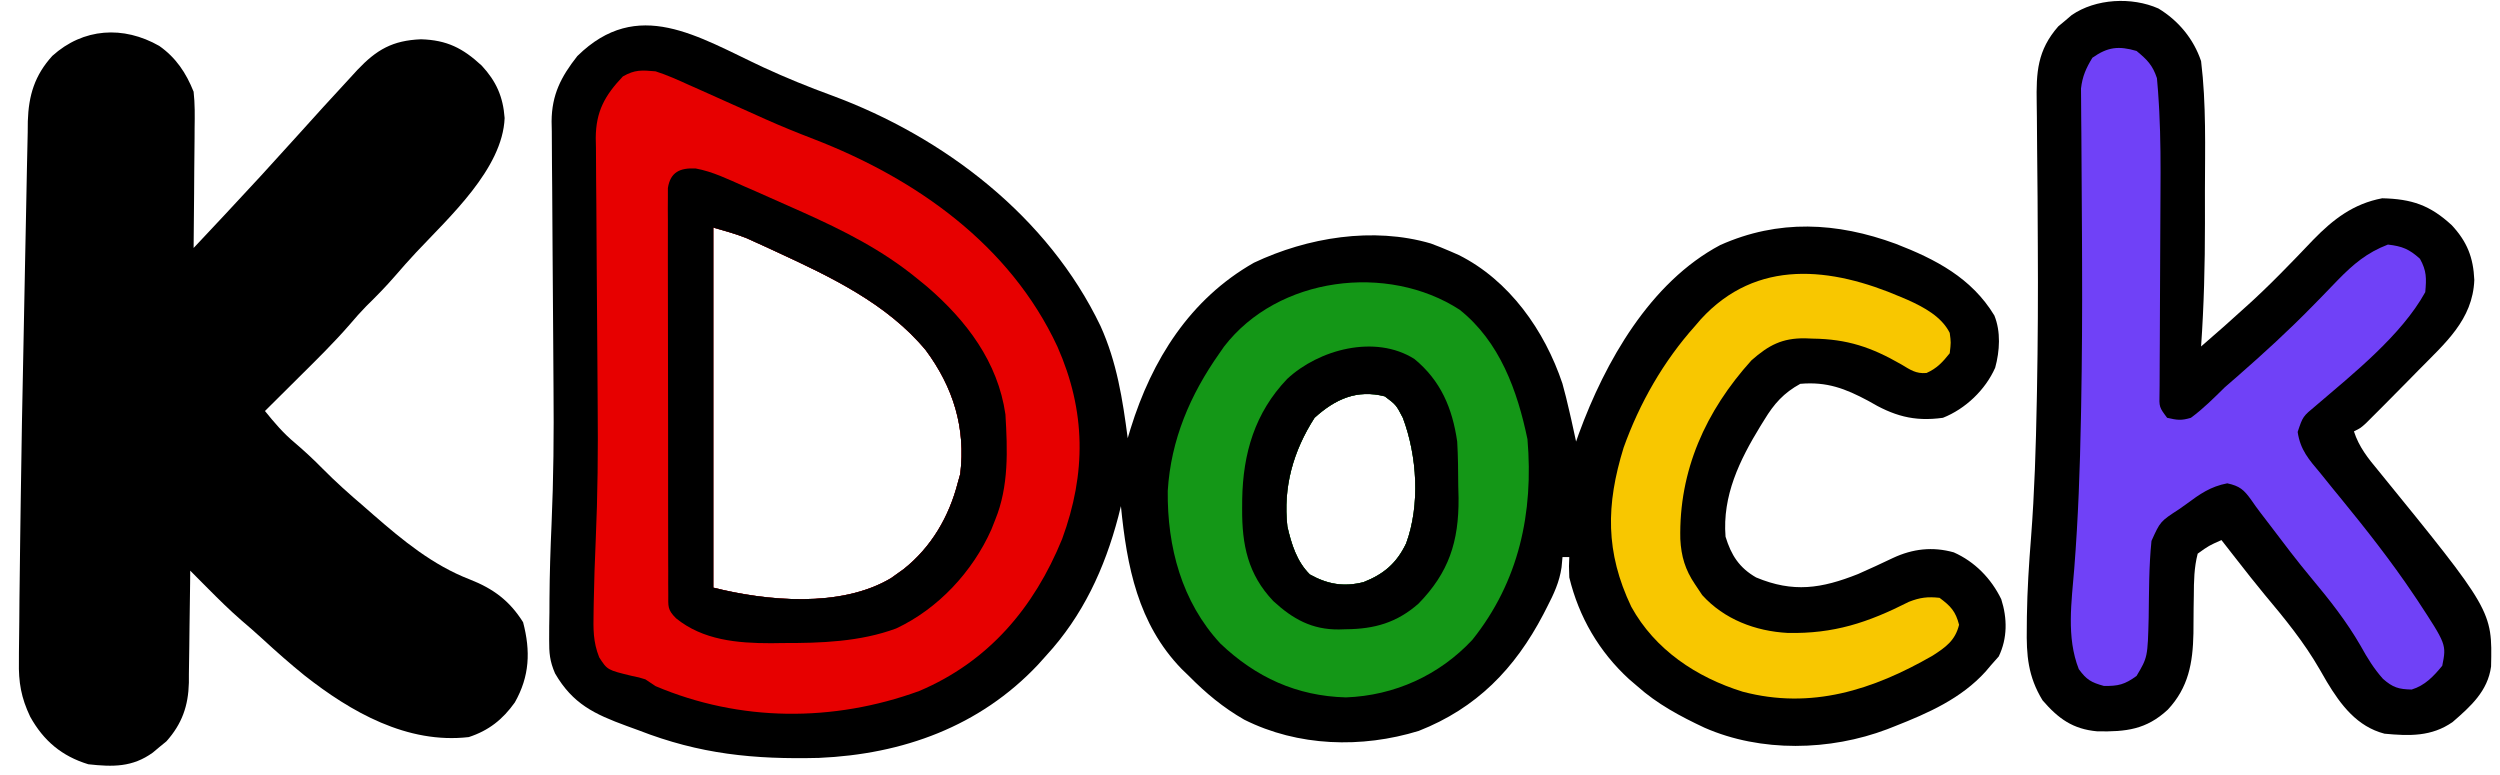
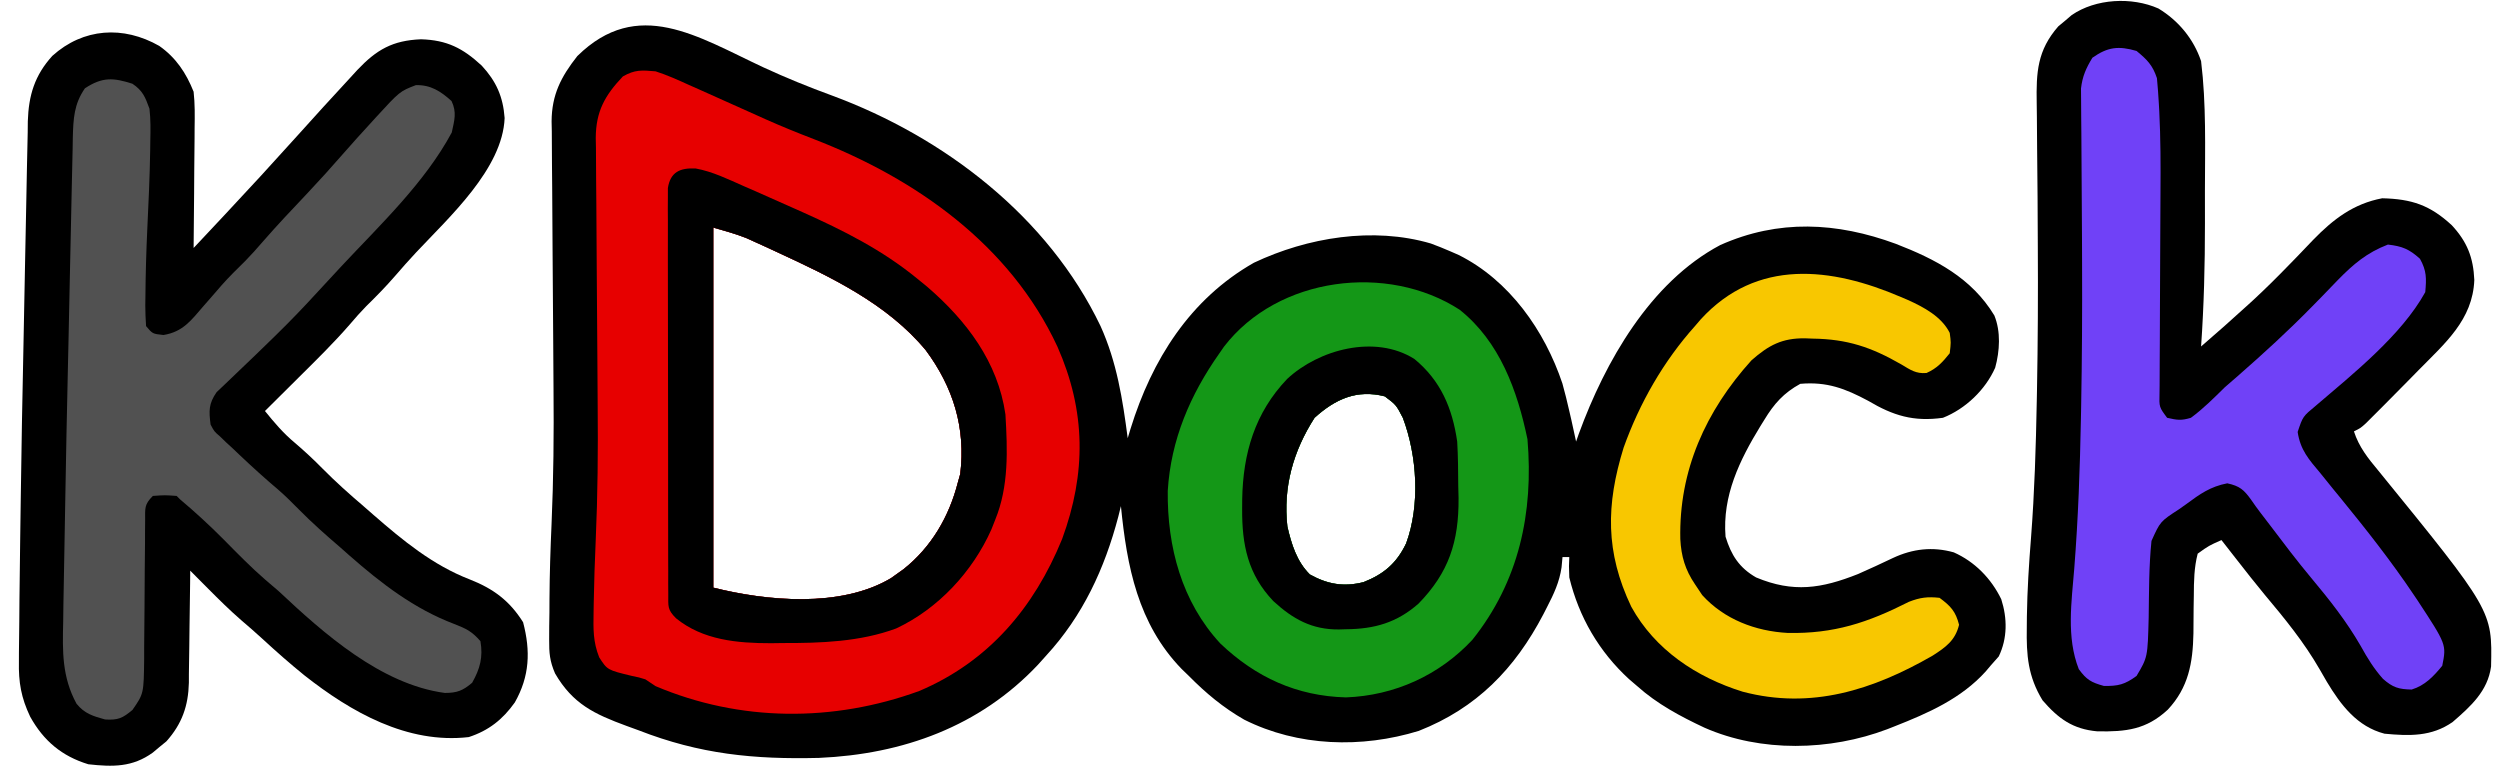
<svg xmlns="http://www.w3.org/2000/svg" version="1.1" width="736" height="228">
  <path d="M0 0 C6.642 3.067 13.331 5.792 20.202 8.3 C53.257 20.522 83.82 43.939 99.265 76.175 C104.068 86.814 105.76 97.702 107.265 109.175 C107.684 107.777 107.684 107.777 108.112 106.351 C114.393 86.104 125.558 68.252 144.417 57.523 C160.181 50.062 179.509 46.872 196.515 51.863 C198.452 52.581 200.372 53.347 202.265 54.175 C203.068 54.526 203.871 54.876 204.698 55.238 C219.628 62.69 230.023 77.517 235.233 93.066 C235.985 95.758 236.652 98.448 237.265 101.175 C237.47 102.062 237.675 102.949 237.886 103.863 C238.362 105.963 238.816 108.069 239.265 110.175 C239.667 109.028 239.667 109.028 240.077 107.859 C247.826 86.676 261.068 63.265 281.702 52.32 C298.836 44.667 316.027 45.57 333.385 51.955 C345.101 56.49 355.699 61.988 362.405 73.058 C364.343 77.831 363.994 83.516 362.647 88.425 C359.771 94.942 353.907 100.545 347.265 103.175 C338.609 104.381 332.633 102.549 325.265 98.175 C318.518 94.571 313.104 92.487 305.265 93.175 C300.379 95.852 297.548 99.051 294.702 103.738 C294.126 104.663 294.126 104.663 293.538 105.607 C287.376 115.693 282.307 126.11 283.265 138.175 C284.923 143.612 287.303 147.335 292.265 150.175 C303.226 154.747 311.493 153.445 322.265 149.175 C325.721 147.652 329.143 146.076 332.55 144.445 C338.351 141.732 344.217 141.04 350.452 142.788 C356.658 145.54 361.48 150.498 364.437 156.589 C366.239 162.219 366.267 168.09 363.702 173.425 C362.898 174.333 362.093 175.24 361.265 176.175 C360.802 176.725 360.339 177.276 359.862 177.843 C352.639 185.844 342.93 190.107 333.077 193.988 C332.341 194.278 331.606 194.568 330.847 194.866 C314.015 201.237 293.714 201.73 277.062 194.406 C269.98 191.085 263.114 187.419 257.265 182.175 C256.468 181.493 255.671 180.811 254.851 180.109 C246.029 172.02 240.089 161.835 237.265 150.175 C237.14 146.738 237.14 146.738 237.265 144.175 C236.605 144.175 235.945 144.175 235.265 144.175 C235.173 145.17 235.082 146.165 234.987 147.191 C234.36 151.532 232.705 155.055 230.702 158.925 C230.346 159.622 229.991 160.318 229.624 161.036 C221.216 177.096 209.969 188.656 192.944 195.351 C176.132 200.522 157.398 199.979 141.577 192.05 C135.364 188.487 130.285 184.256 125.265 179.175 C124.556 178.488 123.847 177.801 123.116 177.093 C110.255 163.813 107.009 146.862 105.265 129.175 C105.008 130.205 104.752 131.235 104.487 132.296 C100.473 147.55 94.041 161.474 83.265 173.175 C82.455 174.076 81.646 174.977 80.812 175.906 C63.691 194.052 41.09 202.223 16.37 203.301 C-2.832 203.776 -18.722 202.202 -36.735 195.175 C-37.907 194.748 -39.079 194.322 -40.286 193.882 C-49.736 190.404 -56.113 187.423 -61.328 178.428 C-62.887 174.825 -63.095 172.41 -63.063 168.503 C-63.058 167.196 -63.053 165.889 -63.048 164.542 C-63.027 163.17 -63.006 161.797 -62.985 160.425 C-62.98 159.144 -62.975 157.862 -62.97 156.542 C-62.925 149.166 -62.686 141.806 -62.358 134.438 C-61.778 121.119 -61.654 107.844 -61.782 94.515 C-61.826 89.772 -61.848 85.029 -61.872 80.286 C-61.918 71.523 -61.972 62.759 -62.058 53.996 C-62.117 47.832 -62.152 41.668 -62.171 35.504 C-62.182 33.176 -62.203 30.847 -62.233 28.518 C-62.275 25.275 -62.284 22.033 -62.287 18.79 C-62.307 17.844 -62.326 16.898 -62.346 15.923 C-62.298 8.061 -59.583 2.795 -54.778 -3.313 C-36.96 -20.831 -19.349 -9.02 0 0 Z M-14.735 47.175 C-14.735 82.155 -14.735 117.135 -14.735 153.175 C0.885 157.08 22.702 159.247 37.577 150.382 C38.134 149.984 38.691 149.585 39.265 149.175 C39.925 148.705 40.585 148.234 41.265 147.749 C49.479 141.231 54.686 132.262 57.265 122.175 C57.492 121.371 57.718 120.566 57.952 119.738 C59.61 106.14 55.91 94.218 47.827 83.3 C36.387 69.513 19.765 61.669 3.827 54.3 C2.796 53.823 1.765 53.346 0.703 52.855 C-0.286 52.406 -1.275 51.958 -2.294 51.495 C-3.174 51.096 -4.053 50.696 -4.96 50.285 C-8.135 49.015 -11.447 48.114 -14.735 47.175 Z M162.265 103.175 C155.972 112.99 152.987 123.551 154.265 135.175 C155.467 140.366 157.019 145.473 160.89 149.3 C166.096 152.193 170.904 153.036 176.733 151.542 C182.65 149.195 186.424 146.013 189.229 140.163 C193.397 128.853 192.467 114.313 188.265 103.175 C186.291 99.367 186.291 99.367 182.952 96.863 C174.746 94.763 168.395 97.632 162.265 103.175 Z " fill="#000000" transform="translate(224.7354,19.82495)" />
  <path d="M0 0 C4.91 3.439 7.906 7.939 10.125 13.488 C10.525 17.043 10.475 20.564 10.418 24.137 C10.414 25.149 10.409 26.162 10.405 27.205 C10.388 30.425 10.351 33.644 10.312 36.863 C10.297 39.052 10.284 41.241 10.271 43.43 C10.238 48.783 10.188 54.135 10.125 59.488 C12.503 56.955 14.88 54.421 17.258 51.887 C17.924 51.177 18.59 50.467 19.277 49.736 C26.475 42.061 33.593 34.316 40.625 26.488 C45.752 20.784 50.906 15.109 56.125 9.488 C57.229 8.284 57.229 8.284 58.355 7.055 C64.008 1.096 68.697 -1.603 77.062 -1.949 C84.713 -1.72 89.385 0.664 94.938 5.801 C99.212 10.407 101.231 14.96 101.688 21.238 C101.102 36.182 85.334 50.443 75.625 60.805 C73.489 63.098 71.418 65.425 69.375 67.801 C66.699 70.891 63.872 73.766 60.954 76.626 C59.244 78.367 57.666 80.158 56.09 82.02 C51.384 87.433 46.279 92.442 41.188 97.488 C40.207 98.463 39.228 99.439 38.248 100.414 C35.876 102.774 33.502 105.132 31.125 107.488 C33.897 110.907 36.541 114.046 39.938 116.863 C42.796 119.298 45.493 121.809 48.125 124.488 C51.961 128.369 55.976 131.948 60.125 135.488 C61.106 136.347 62.087 137.205 63.098 138.09 C71.795 145.653 80.516 152.841 91.375 157.051 C98.329 159.776 103.138 163.321 107.125 169.676 C109.353 178.172 109.061 185.58 104.684 193.293 C101.122 198.31 96.986 201.578 91.125 203.488 C73.067 205.573 56.457 196.132 42.699 185.278 C38.463 181.85 34.389 178.253 30.383 174.562 C28.353 172.698 26.285 170.901 24.188 169.113 C20.767 166.141 17.561 162.976 14.371 159.762 C13.865 159.253 13.358 158.745 12.837 158.221 C11.599 156.978 10.362 155.733 9.125 154.488 C9.116 155.658 9.106 156.828 9.097 158.033 C9.057 162.402 8.991 166.77 8.917 171.139 C8.889 173.024 8.868 174.909 8.854 176.795 C8.832 179.516 8.786 182.236 8.734 184.957 C8.733 186.208 8.733 186.208 8.731 187.483 C8.563 194.305 6.701 199.6 2.125 204.73 C1.465 205.269 0.805 205.808 0.125 206.363 C-0.535 206.918 -1.195 207.472 -1.875 208.043 C-7.874 212.378 -13.63 212.289 -20.875 211.488 C-28.697 209.098 -34.052 204.571 -37.991 197.479 C-40.65 191.89 -41.435 187.377 -41.307 181.229 C-41.305 180.336 -41.303 179.444 -41.3 178.524 C-41.287 175.543 -41.243 172.563 -41.199 169.582 C-41.181 167.426 -41.165 165.271 -41.15 163.115 C-41.101 157.175 -41.021 151.236 -40.932 145.297 C-40.874 141.422 -40.822 137.547 -40.77 133.671 C-40.562 118.402 -40.293 103.135 -39.961 87.868 C-39.787 79.898 -39.631 71.927 -39.497 63.956 C-39.399 58.23 -39.283 52.504 -39.153 46.778 C-39.076 43.401 -39.01 40.025 -38.959 36.647 C-38.901 32.925 -38.813 29.204 -38.718 25.482 C-38.708 24.395 -38.698 23.307 -38.687 22.187 C-38.447 14.552 -36.678 8.681 -31.469 2.938 C-22.333 -5.303 -10.55 -6.002 0 0 Z " fill="#000000" transform="translate(46.875,13.51172)" />
  <path d="M0 0 C5.914 3.574 10.373 8.978 12.562 15.5 C14.106 28.115 13.718 41.043 13.693 53.729 C13.688 56.929 13.693 60.13 13.699 63.33 C13.703 75.422 13.404 87.437 12.562 99.5 C17.226 95.483 21.83 91.401 26.375 87.25 C27.18 86.515 27.18 86.515 28.002 85.764 C31.531 82.498 34.926 79.128 38.273 75.676 C39.096 74.832 39.919 73.989 40.766 73.12 C42.385 71.453 43.992 69.776 45.587 68.087 C51.48 62.028 57.428 57.473 65.883 55.871 C74.587 56.077 79.974 57.892 86.375 63.812 C90.901 68.7 92.707 73.294 93 79.938 C92.538 91.677 84.347 98.561 76.562 106.5 C75.48 107.605 75.48 107.605 74.375 108.733 C72.07 111.079 69.756 113.417 67.438 115.75 C66.691 116.501 65.944 117.253 65.175 118.027 C64.475 118.725 63.776 119.422 63.055 120.141 C62.429 120.765 61.804 121.389 61.16 122.032 C59.562 123.5 59.562 123.5 57.562 124.5 C59.051 129.103 61.698 132.404 64.75 136.062 C98.308 177.3 98.308 177.3 97.934 193.723 C96.966 200.961 91.919 205.465 86.625 210.055 C80.43 214.396 73.87 214.191 66.562 213.5 C58.503 211.409 53.707 205.065 49.582 198.207 C48.865 196.972 48.151 195.737 47.438 194.5 C42.812 186.48 37.154 179.566 31.214 172.492 C28.495 169.212 25.872 165.858 23.25 162.5 C22.776 161.894 22.302 161.288 21.813 160.664 C20.728 159.277 19.645 157.889 18.562 156.5 C14.812 158.161 14.812 158.161 11.562 160.5 C10.497 164.605 10.441 168.634 10.422 172.859 C10.403 174.058 10.383 175.257 10.363 176.492 C10.33 178.982 10.311 181.471 10.309 183.961 C10.132 192.657 8.866 199.904 2.749 206.437 C-3.577 212.301 -9.532 212.959 -17.988 212.809 C-25.219 212.162 -29.46 209.059 -34.113 203.672 C-38.412 196.621 -38.889 190.382 -38.75 182.312 C-38.741 181.211 -38.732 180.109 -38.722 178.974 C-38.609 171.202 -38.117 163.495 -37.5 155.75 C-36.468 142.382 -36.068 129.029 -35.812 115.625 C-35.791 114.536 -35.77 113.447 -35.748 112.324 C-35.485 98.219 -35.419 84.121 -35.505 70.013 C-35.519 67.574 -35.532 65.135 -35.543 62.696 C-35.551 61.075 -35.559 59.454 -35.567 57.833 C-35.571 57.033 -35.575 56.233 -35.579 55.409 C-35.605 50.63 -35.651 45.853 -35.711 41.075 C-35.746 38.075 -35.763 35.076 -35.777 32.076 C-35.788 30.678 -35.805 29.28 -35.83 27.881 C-35.99 18.789 -35.669 12.329 -29.473 5.258 C-28.822 4.719 -28.171 4.18 -27.5 3.625 C-26.852 3.071 -26.203 2.516 -25.535 1.945 C-18.471 -2.922 -7.844 -3.476 0 0 Z " fill="#000000" transform="translate(635.4375,2.5)" />
  <path d="M0 0 C3.386 1.086 6.58 2.526 9.812 4 C10.735 4.408 11.658 4.816 12.609 5.236 C15.412 6.478 18.207 7.737 21 9 C24.019 10.357 27.041 11.71 30.062 13.062 C30.786 13.389 31.509 13.715 32.255 14.051 C36.973 16.16 41.739 18.088 46.562 19.947 C76.718 31.605 104.379 51.111 118.309 81.059 C126.703 100.044 126.82 118.268 119.688 137.688 C111.435 157.925 98.016 173.794 77.605 182.438 C52.264 191.663 24.838 191.526 0 181 C-1.485 180.01 -1.485 180.01 -3 179 C-4.912 178.409 -4.912 178.409 -6.938 178 C-14.198 176.245 -14.198 176.245 -16.59 172.531 C-18.427 167.931 -18.335 164.144 -18.25 159.25 C-18.235 158.337 -18.221 157.424 -18.206 156.483 C-18.094 150.319 -17.895 144.166 -17.618 138.007 C-17.033 124.764 -16.919 111.563 -17.047 98.309 C-17.09 93.561 -17.113 88.814 -17.137 84.066 C-17.182 75.292 -17.237 66.519 -17.322 57.745 C-17.382 51.575 -17.417 45.405 -17.435 39.234 C-17.447 36.902 -17.468 34.57 -17.498 32.237 C-17.539 28.992 -17.549 25.747 -17.552 22.501 C-17.571 21.552 -17.591 20.602 -17.611 19.624 C-17.563 11.806 -14.947 7.102 -9.625 1.5 C-6.074 -0.529 -4.089 -0.356 0 0 Z M17 46 C17 80.98 17 115.96 17 152 C32.62 155.905 54.438 158.072 69.312 149.207 C69.869 148.809 70.426 148.41 71 148 C71.66 147.529 72.32 147.059 73 146.574 C81.214 140.056 86.422 131.087 89 121 C89.227 120.196 89.454 119.391 89.688 118.562 C91.346 104.965 87.645 93.043 79.562 82.125 C68.122 68.338 51.5 60.494 35.562 53.125 C34.531 52.648 33.5 52.171 32.438 51.68 C31.449 51.231 30.46 50.783 29.441 50.32 C28.562 49.921 27.682 49.521 26.776 49.11 C23.601 47.84 20.288 46.939 17 46 Z " fill="#E70000" transform="translate(193,21)" />
+   <path d="M0 0 C3.027 2.024 3.781 3.931 5.016 7.348 C5.39 10.505 5.344 13.61 5.266 16.785 C5.255 17.7 5.244 18.614 5.232 19.556 C5.111 27.305 4.748 35.042 4.379 42.782 C4.072 49.408 3.876 56.027 3.828 62.66 C3.809 63.933 3.809 63.933 3.789 65.231 C3.786 67.271 3.891 69.311 4.016 71.348 C5.929 73.631 5.929 73.631 9.141 73.973 C14.904 73.043 17.309 69.642 21.016 65.348 C21.615 64.666 22.214 63.984 22.832 63.281 C23.994 61.953 25.15 60.62 26.301 59.281 C28.487 56.816 30.821 54.529 33.172 52.222 C34.95 50.414 36.613 48.552 38.266 46.629 C42.515 41.741 46.957 37.049 51.41 32.348 C55.14 28.394 58.773 24.375 62.337 20.271 C64.895 17.34 67.51 14.463 70.141 11.598 C70.889 10.772 70.889 10.772 71.652 9.93 C78.726 2.228 78.726 2.228 83.453 0.41 C87.824 0.304 90.778 2.23 93.953 5.098 C95.542 8.462 94.786 10.753 94.016 14.348 C86.108 29.087 72.945 41.529 61.598 53.652 C59.959 55.409 58.33 57.174 56.703 58.941 C55.516 60.223 54.329 61.505 53.141 62.785 C52.539 63.435 51.938 64.084 51.319 64.753 C47.38 68.96 43.32 73.017 39.168 77.012 C38.151 77.998 37.135 78.984 36.119 79.971 C34.609 81.436 33.096 82.894 31.561 84.332 C30.126 85.677 28.713 87.045 27.301 88.414 C26.475 89.197 25.648 89.98 24.797 90.787 C22.428 94.192 22.489 96.283 23.016 100.348 C24.085 102.376 24.085 102.376 25.797 103.848 C26.683 104.708 26.683 104.708 27.587 105.585 C28.542 106.458 28.542 106.458 29.516 107.348 C30.158 107.961 30.801 108.575 31.463 109.208 C35.29 112.837 39.202 116.369 43.227 119.777 C45.249 121.552 47.128 123.431 49.016 125.348 C52.852 129.228 56.869 132.804 61.016 136.348 C61.973 137.195 62.931 138.041 63.918 138.914 C73.293 147.136 82.946 154.573 94.703 159.035 C98.32 160.462 99.828 161.135 102.453 164.098 C103.265 168.786 102.351 172.225 100.016 176.348 C97.278 178.684 95.564 179.348 91.965 179.348 C73.15 176.818 56.282 161.807 43.016 149.348 C41.729 148.237 40.438 147.133 39.141 146.035 C34.814 142.288 30.841 138.2 26.82 134.133 C22.716 129.999 18.471 126.102 14.016 122.348 C13.686 122.018 13.356 121.688 13.016 121.348 C9.557 121.098 9.557 121.098 6.016 121.348 C3.437 123.927 3.76 124.943 3.744 128.528 C3.734 129.61 3.724 130.692 3.714 131.806 C3.711 132.98 3.709 134.154 3.707 135.363 C3.682 137.836 3.656 140.309 3.631 142.781 C3.602 146.69 3.578 150.598 3.559 154.506 C3.538 158.271 3.498 162.036 3.457 165.801 C3.457 166.967 3.457 168.132 3.457 169.334 C3.332 179.554 3.332 179.554 0.016 184.348 C-2.903 186.793 -4.227 187.394 -8.047 187.16 C-11.593 186.179 -14.1 185.443 -16.455 182.527 C-20.753 174.633 -20.594 167.08 -20.379 158.352 C-20.356 156.673 -20.336 154.995 -20.317 153.317 C-20.255 148.442 -20.156 143.568 -20.052 138.693 C-19.954 133.867 -19.877 129.041 -19.797 124.215 C-19.566 110.273 -19.284 96.332 -18.966 82.392 C-18.933 80.944 -18.9 79.496 -18.867 78.048 C-18.851 77.329 -18.835 76.61 -18.818 75.869 C-18.684 69.95 -18.565 64.031 -18.448 58.113 C-18.334 52.329 -18.208 46.546 -18.074 40.762 C-17.995 37.34 -17.92 33.918 -17.857 30.495 C-17.785 26.716 -17.695 22.938 -17.6 19.16 C-17.583 18.046 -17.566 16.932 -17.548 15.784 C-17.392 10.301 -17.213 6.006 -13.984 1.348 C-8.831 -2.053 -5.581 -1.786 0 0 Z " fill="#515151" transform="translate(38.98438,24.65234)" />
  <path d="M0 0 C11.81 9.399 17 23.839 19.965 38.125 C21.798 59.75 17.46 80.027 3.727 97.188 C-6.017 107.63 -19.213 113.596 -33.473 114.125 C-47.963 113.743 -60.022 108.198 -70.438 98.277 C-81.828 85.991 -86.108 69.819 -85.938 53.344 C-85.02 38.26 -79.342 25.043 -70.723 12.812 C-70.274 12.165 -69.825 11.518 -69.363 10.852 C-53.475 -9.803 -21.215 -13.753 0 0 Z M-42.723 31.812 C-49.015 41.627 -52 52.188 -50.723 63.812 C-49.521 69.003 -47.968 74.111 -44.098 77.938 C-38.891 80.83 -34.083 81.674 -28.254 80.18 C-22.337 77.833 -18.564 74.651 -15.758 68.801 C-11.591 57.49 -12.52 42.951 -16.723 31.812 C-18.696 28.004 -18.696 28.004 -22.035 25.5 C-30.241 23.401 -36.592 26.27 -42.723 31.812 Z " fill="#149717" transform="translate(429.7227,91.1875)" />
  <path d="M0 0 C3.119 2.577 4.718 4.154 6 8 C6.237 10.499 6.423 12.976 6.561 15.481 C6.603 16.232 6.645 16.983 6.689 17.757 C7.099 25.751 7.1 33.735 7.045 41.737 C7.027 44.381 7.017 47.025 7.009 49.669 C6.985 57.172 6.948 64.674 6.904 72.176 C6.877 76.799 6.86 81.422 6.849 86.045 C6.843 87.799 6.833 89.553 6.819 91.307 C6.8 93.741 6.793 96.174 6.789 98.607 C6.78 99.331 6.771 100.054 6.762 100.8 C6.651 104.849 6.651 104.849 9 108 C11.981 108.683 13.145 108.862 16 108 C19.645 105.321 22.78 102.169 26 99 C27.261 97.885 28.531 96.78 29.812 95.688 C37.371 89.074 44.76 82.324 51.781 75.141 C52.613 74.293 53.445 73.445 54.302 72.571 C55.944 70.89 57.577 69.199 59.2 67.499 C63.821 62.769 67.793 59.391 74 57 C78.252 57.496 80.262 58.337 83.438 61.188 C85.428 64.77 85.35 66.94 85 71 C78.018 83.69 63.648 95.137 52.746 104.466 C48.955 107.604 48.955 107.604 47.43 112.168 C48.221 117.485 50.729 120.27 54.125 124.312 C55.414 125.909 56.703 127.505 57.992 129.102 C58.657 129.913 59.322 130.724 60.007 131.56 C67.561 140.809 74.973 150.201 81.625 160.125 C82.015 160.704 82.404 161.283 82.806 161.88 C91.248 174.758 91.248 174.758 90 181 C87.465 184.098 84.89 186.821 81 188 C77.159 187.918 75.471 187.411 72.559 184.867 C69.864 181.847 67.94 178.706 66 175.188 C61.802 167.898 56.805 161.581 51.422 155.141 C47.248 150.14 43.326 144.955 39.401 139.758 C38.406 138.444 37.404 137.134 36.395 135.831 C35.485 134.637 34.605 133.419 33.762 132.177 C31.6 129.168 30.369 128.08 26.707 127.289 C21.778 128.234 18.67 130.422 14.688 133.375 C13.973 133.883 13.258 134.391 12.521 134.914 C6.981 138.512 6.981 138.512 4.398 144.246 C3.625 151.73 3.68 159.306 3.57 166.822 C3.271 178.483 3.271 178.483 0 184 C-3.453 186.511 -5.354 187.011 -9.625 186.938 C-13.383 185.894 -14.72 185.125 -17 182 C-20.705 172.597 -19.119 162.156 -18.331 152.288 C-17.175 137.573 -16.656 122.881 -16.375 108.125 C-16.354 107.037 -16.333 105.95 -16.311 104.829 C-16.052 90.702 -15.979 76.581 -16.037 62.452 C-16.047 60.005 -16.055 57.558 -16.063 55.111 C-16.088 47.877 -16.121 40.644 -16.192 33.41 C-16.218 30.402 -16.233 27.394 -16.245 24.386 C-16.253 22.981 -16.267 21.575 -16.287 20.17 C-16.313 18.233 -16.319 16.295 -16.325 14.358 C-16.334 13.27 -16.344 12.181 -16.354 11.06 C-15.937 7.459 -14.873 5.089 -13 2 C-8.476 -1.187 -5.294 -1.54 0 0 Z " fill="#7041F7" transform="translate(629,15)" />
  <path d="M0 0 C4.993 0.912 9.579 3.175 14.195 5.213 C15.336 5.709 16.476 6.205 17.651 6.715 C21.175 8.258 24.686 9.825 28.195 11.401 C29.262 11.876 30.329 12.351 31.428 12.84 C43.571 18.288 54.866 23.952 65.195 32.401 C66.176 33.201 67.157 34.002 68.168 34.827 C79.709 44.78 88.977 56.941 91.195 72.401 C91.812 82.851 92.223 93.578 88.195 103.401 C87.816 104.359 87.437 105.316 87.047 106.303 C81.526 118.701 71.396 129.622 59.027 135.417 C48.443 139.349 36.793 139.745 25.633 139.713 C23.94 139.738 23.94 139.738 22.213 139.762 C12.283 139.768 2.124 138.869 -5.805 132.401 C-8.362 129.843 -8.058 128.91 -8.065 125.359 C-8.072 124.292 -8.08 123.225 -8.087 122.126 C-8.084 120.95 -8.082 119.774 -8.079 118.563 C-8.084 117.329 -8.09 116.095 -8.095 114.823 C-8.106 111.433 -8.109 108.042 -8.106 104.652 C-8.105 101.824 -8.11 98.996 -8.115 96.168 C-8.126 89.497 -8.126 82.826 -8.12 76.155 C-8.114 69.268 -8.127 62.381 -8.148 55.494 C-8.166 49.586 -8.172 43.677 -8.168 37.769 C-8.166 34.238 -8.169 30.708 -8.183 27.177 C-8.198 23.24 -8.189 19.304 -8.177 15.368 C-8.185 14.194 -8.192 13.021 -8.2 11.812 C-8.19 10.207 -8.19 10.207 -8.179 8.57 C-8.179 7.638 -8.179 6.707 -8.179 5.748 C-7.425 1.025 -4.589 -0.215 0 0 Z M5.195 17.401 C5.195 52.381 5.195 87.361 5.195 123.401 C20.815 127.306 42.633 129.473 57.508 120.608 C58.065 120.21 58.622 119.811 59.195 119.401 C59.855 118.93 60.515 118.46 61.195 117.975 C69.41 111.456 74.617 102.488 77.195 92.401 C77.422 91.597 77.649 90.792 77.883 89.963 C79.541 76.366 75.84 64.444 67.758 53.526 C56.318 39.739 39.696 31.895 23.758 24.526 C22.727 24.049 21.696 23.572 20.634 23.081 C19.645 22.632 18.656 22.183 17.637 21.721 C16.757 21.322 15.877 20.922 14.971 20.511 C11.796 19.241 8.483 18.34 5.195 17.401 Z " fill="#000000" transform="translate(204.8047,49.59912)" />
  <path d="M0 0 C0.65 0.276 1.301 0.552 1.971 0.836 C6.7 2.967 11.971 5.754 14.375 10.562 C14.75 13.375 14.75 13.375 14.375 16.562 C12.299 19.158 10.603 21.023 7.535 22.371 C4.391 22.65 2.749 21.408 0.062 19.812 C-8.721 14.771 -15.774 12.384 -26 12.25 C-26.73 12.221 -27.459 12.192 -28.211 12.162 C-34.957 12.084 -38.887 14.154 -43.996 18.648 C-57.48 33.585 -65.381 51.078 -64.941 71.262 C-64.679 76.359 -63.5 80.321 -60.625 84.562 C-59.924 85.614 -59.222 86.666 -58.5 87.75 C-52.013 94.916 -42.805 98.385 -33.328 98.898 C-19.714 99.174 -9.797 95.893 2.367 89.734 C5.655 88.453 7.878 88.182 11.375 88.562 C14.652 90.985 16.112 92.533 17.125 96.5 C15.99 101.135 13.215 103.081 9.375 105.562 C-8.221 115.688 -26.397 121.533 -46.584 116.196 C-60.196 111.969 -72.424 103.829 -79.379 91.18 C-87.022 75.126 -86.844 61.212 -81.629 44.34 C-76.943 31.256 -69.905 18.918 -60.625 8.562 C-60.075 7.919 -59.524 7.276 -58.957 6.613 C-42.436 -11.477 -20.418 -8.769 0 0 Z " fill="#F8C700" transform="translate(559.625,87.4375)" />
  <path d="M0 0 C7.769 6.386 11.175 14.48 12.602 24.316 C12.862 28.689 12.878 33.061 12.914 37.441 C12.943 38.602 12.972 39.762 13.002 40.957 C13.095 53.808 10.132 62.879 1.207 72.027 C-5.183 77.641 -11.763 79.505 -20.148 79.566 C-20.839 79.587 -21.53 79.608 -22.242 79.629 C-30.189 79.689 -35.789 76.567 -41.539 71.273 C-49.023 63.397 -50.778 54.724 -50.711 44.129 C-50.705 43.197 -50.7 42.265 -50.694 41.305 C-50.456 27.784 -46.986 15.866 -37.461 5.879 C-28.166 -2.794 -11.574 -7.316 0 0 Z M-29.398 17.316 C-35.691 27.131 -38.676 37.692 -37.398 49.316 C-36.196 54.507 -34.644 59.615 -30.773 63.441 C-25.567 66.334 -20.759 67.178 -14.93 65.684 C-9.013 63.337 -5.239 60.155 -2.434 54.305 C1.734 42.994 0.804 28.455 -3.398 17.316 C-5.372 13.508 -5.372 13.508 -8.711 11.004 C-16.917 8.905 -23.268 11.774 -29.398 17.316 Z " fill="#000000" transform="translate(416.3984,105.6836)" />
</svg>
